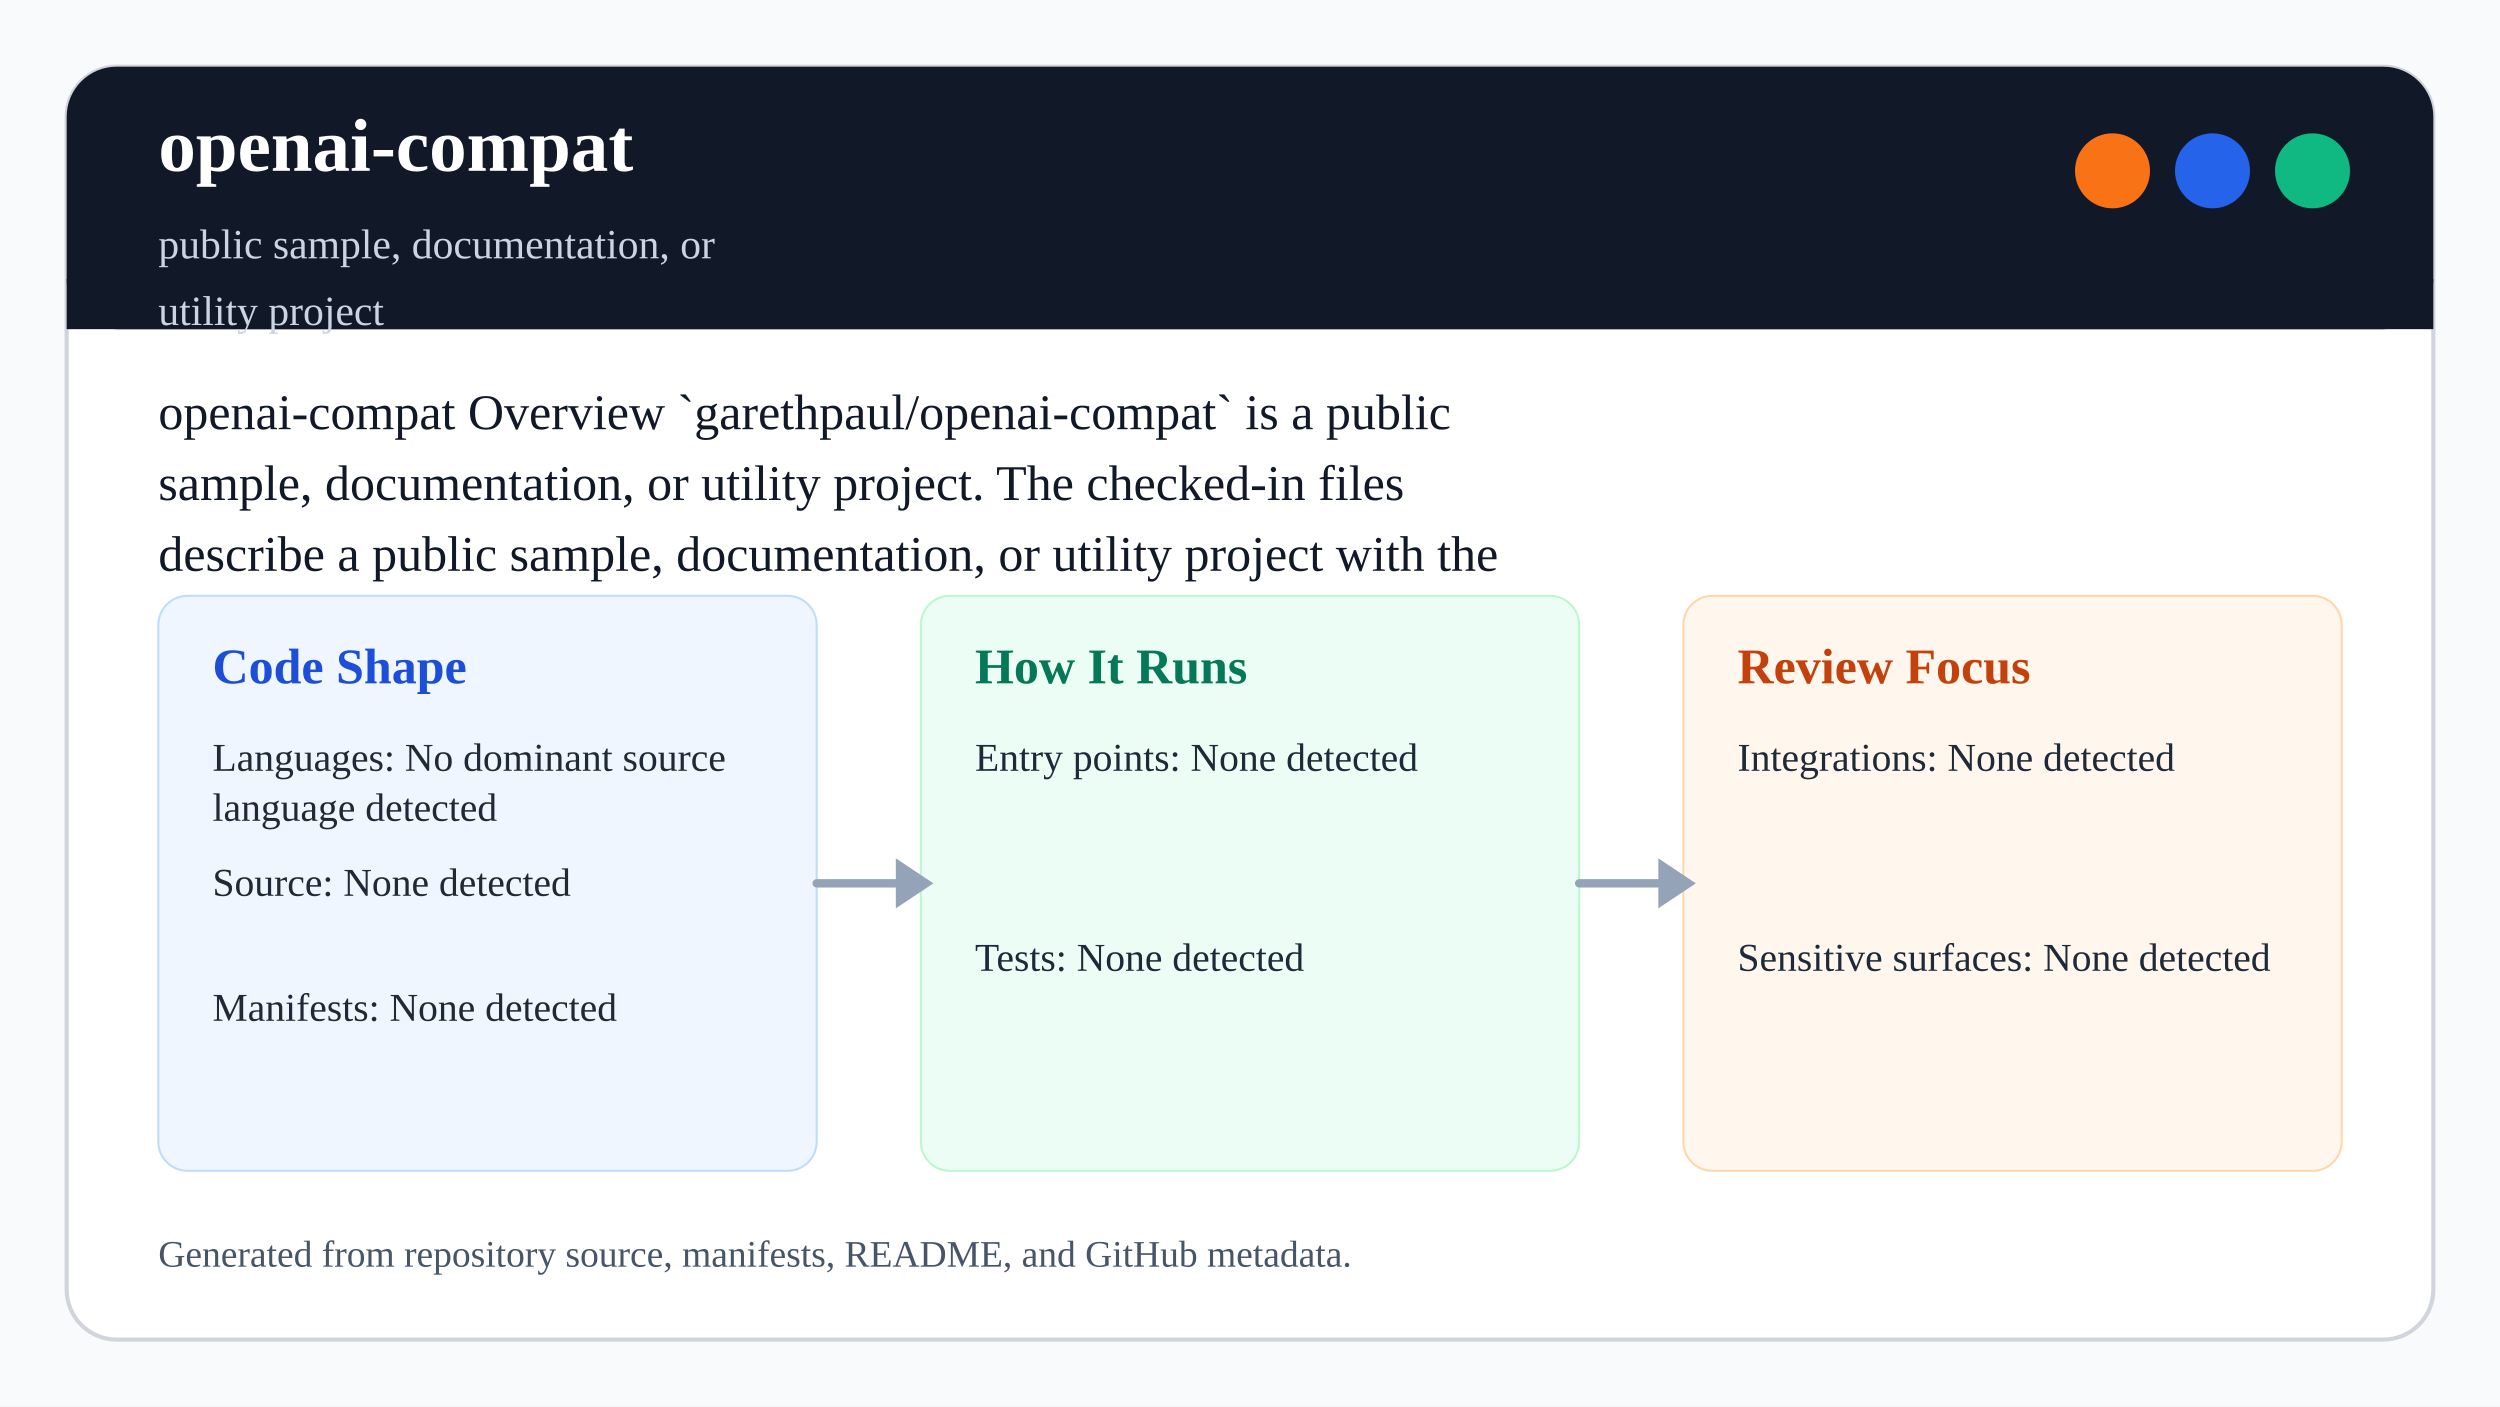
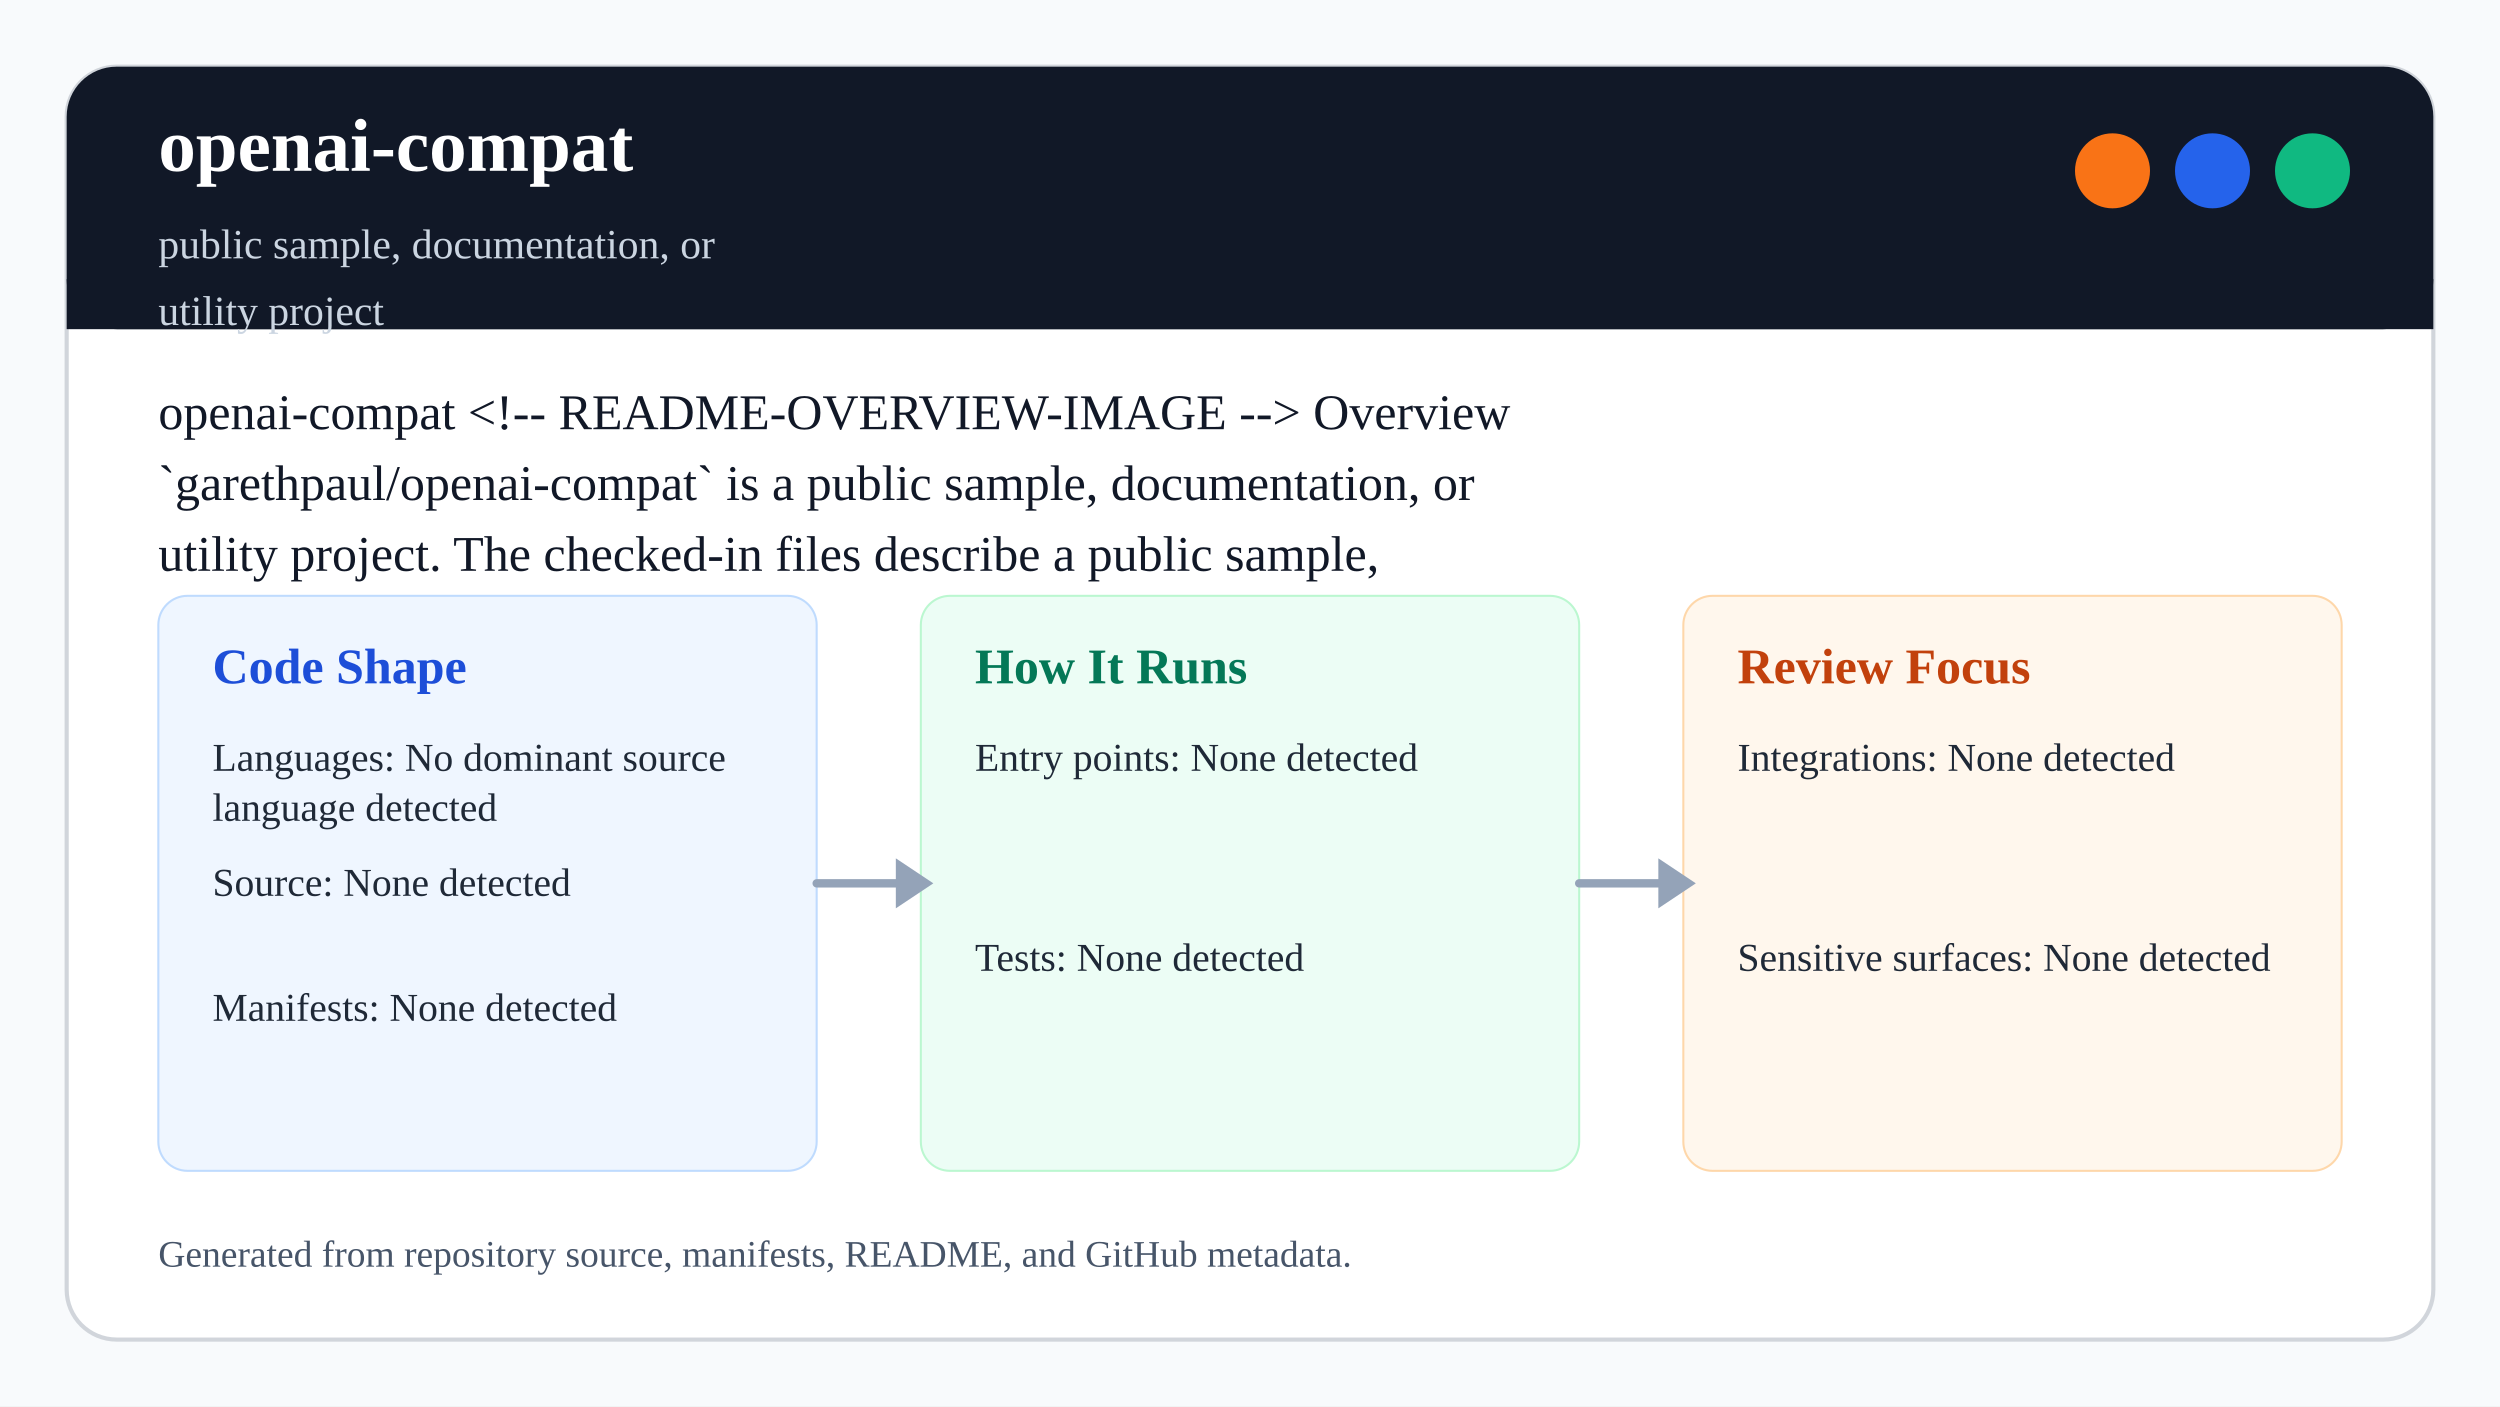
<svg xmlns="http://www.w3.org/2000/svg" width="1200" height="675" viewBox="0 0 1200 675" role="img" aria-labelledby="title desc">
  <rect width="1200" height="675" fill="#f8fafc" />
  <rect x="32" y="32" width="1136" height="611" rx="24" fill="#ffffff" stroke="#d1d5db" stroke-width="2" />
  <rect x="32" y="32" width="1136" height="126" rx="24" fill="#111827" />
  <path d="M32 134h1136v24H32z" fill="#111827" />
  <circle cx="1062" cy="82" r="18" fill="#2563eb" />
  <circle cx="1110" cy="82" r="18" fill="#10b981" />
  <circle cx="1014" cy="82" r="18" fill="#f97316" />
  <text x="76" y="82" font-size="36" fill="#ffffff" font-weight="700">openai-compat</text>
  <text x="76" y="124" font-size="20" fill="#cbd5e1">public sample, documentation, or</text>
  <text x="76" y="156" font-size="20" fill="#cbd5e1">utility project</text>
-   <text x="76" y="206" font-size="24" fill="#111827">openai-compat Overview `garethpaul/openai-compat` is a public</text>
-   <text x="76" y="240" font-size="24" fill="#111827">sample, documentation, or utility project. The checked-in files</text>
-   <text x="76" y="274" font-size="24" fill="#111827">describe a public sample, documentation, or utility project with the</text>
+   <text x="76" y="206" font-size="24" fill="#111827">openai-compat &lt;!-- README-OVERVIEW-IMAGE --&gt; Overview</text>
+   <text x="76" y="240" font-size="24" fill="#111827">`garethpaul/openai-compat` is a public sample, documentation, or</text>
+   <text x="76" y="274" font-size="24" fill="#111827">utility project. The checked-in files describe a public sample,</text>
  <rect x="76" y="286" width="316" height="276" rx="14" fill="#eff6ff" stroke="#bfdbfe" />
  <text x="102" y="328" font-size="24" font-weight="700" fill="#1d4ed8">Code Shape</text>
  <text x="102" y="370" font-size="19" fill="#1f2937">Languages: No dominant source</text>
  <text x="102" y="394" font-size="19" fill="#1f2937">language detected</text>
  <text x="102" y="430" font-size="19" fill="#1f2937">Source: None detected</text>
  <text x="102" y="490" font-size="19" fill="#1f2937">Manifests: None detected</text>
  <rect x="442" y="286" width="316" height="276" rx="14" fill="#ecfdf5" stroke="#bbf7d0" />
  <text x="468" y="328" font-size="24" font-weight="700" fill="#047857">How It Runs</text>
  <text x="468" y="370" font-size="19" fill="#1f2937">Entry points: None detected</text>
  <text x="468" y="466" font-size="19" fill="#1f2937">Tests: None detected</text>
  <rect x="808" y="286" width="316" height="276" rx="14" fill="#fff7ed" stroke="#fed7aa" />
  <text x="834" y="328" font-size="24" font-weight="700" fill="#c2410c">Review Focus</text>
  <text x="834" y="370" font-size="19" fill="#1f2937">Integrations: None detected</text>
  <text x="834" y="466" font-size="19" fill="#1f2937">Sensitive surfaces: None detected</text>
  <path d="M392 424h50" stroke="#94a3b8" stroke-width="4" stroke-linecap="round" />
  <path d="M430 412l18 12-18 12z" fill="#94a3b8" />
  <path d="M758 424h50" stroke="#94a3b8" stroke-width="4" stroke-linecap="round" />
  <path d="M796 412l18 12-18 12z" fill="#94a3b8" />
  <text x="76" y="608" font-size="18" fill="#475569">Generated from repository source, manifests, README, and GitHub metadata.</text>
</svg>
